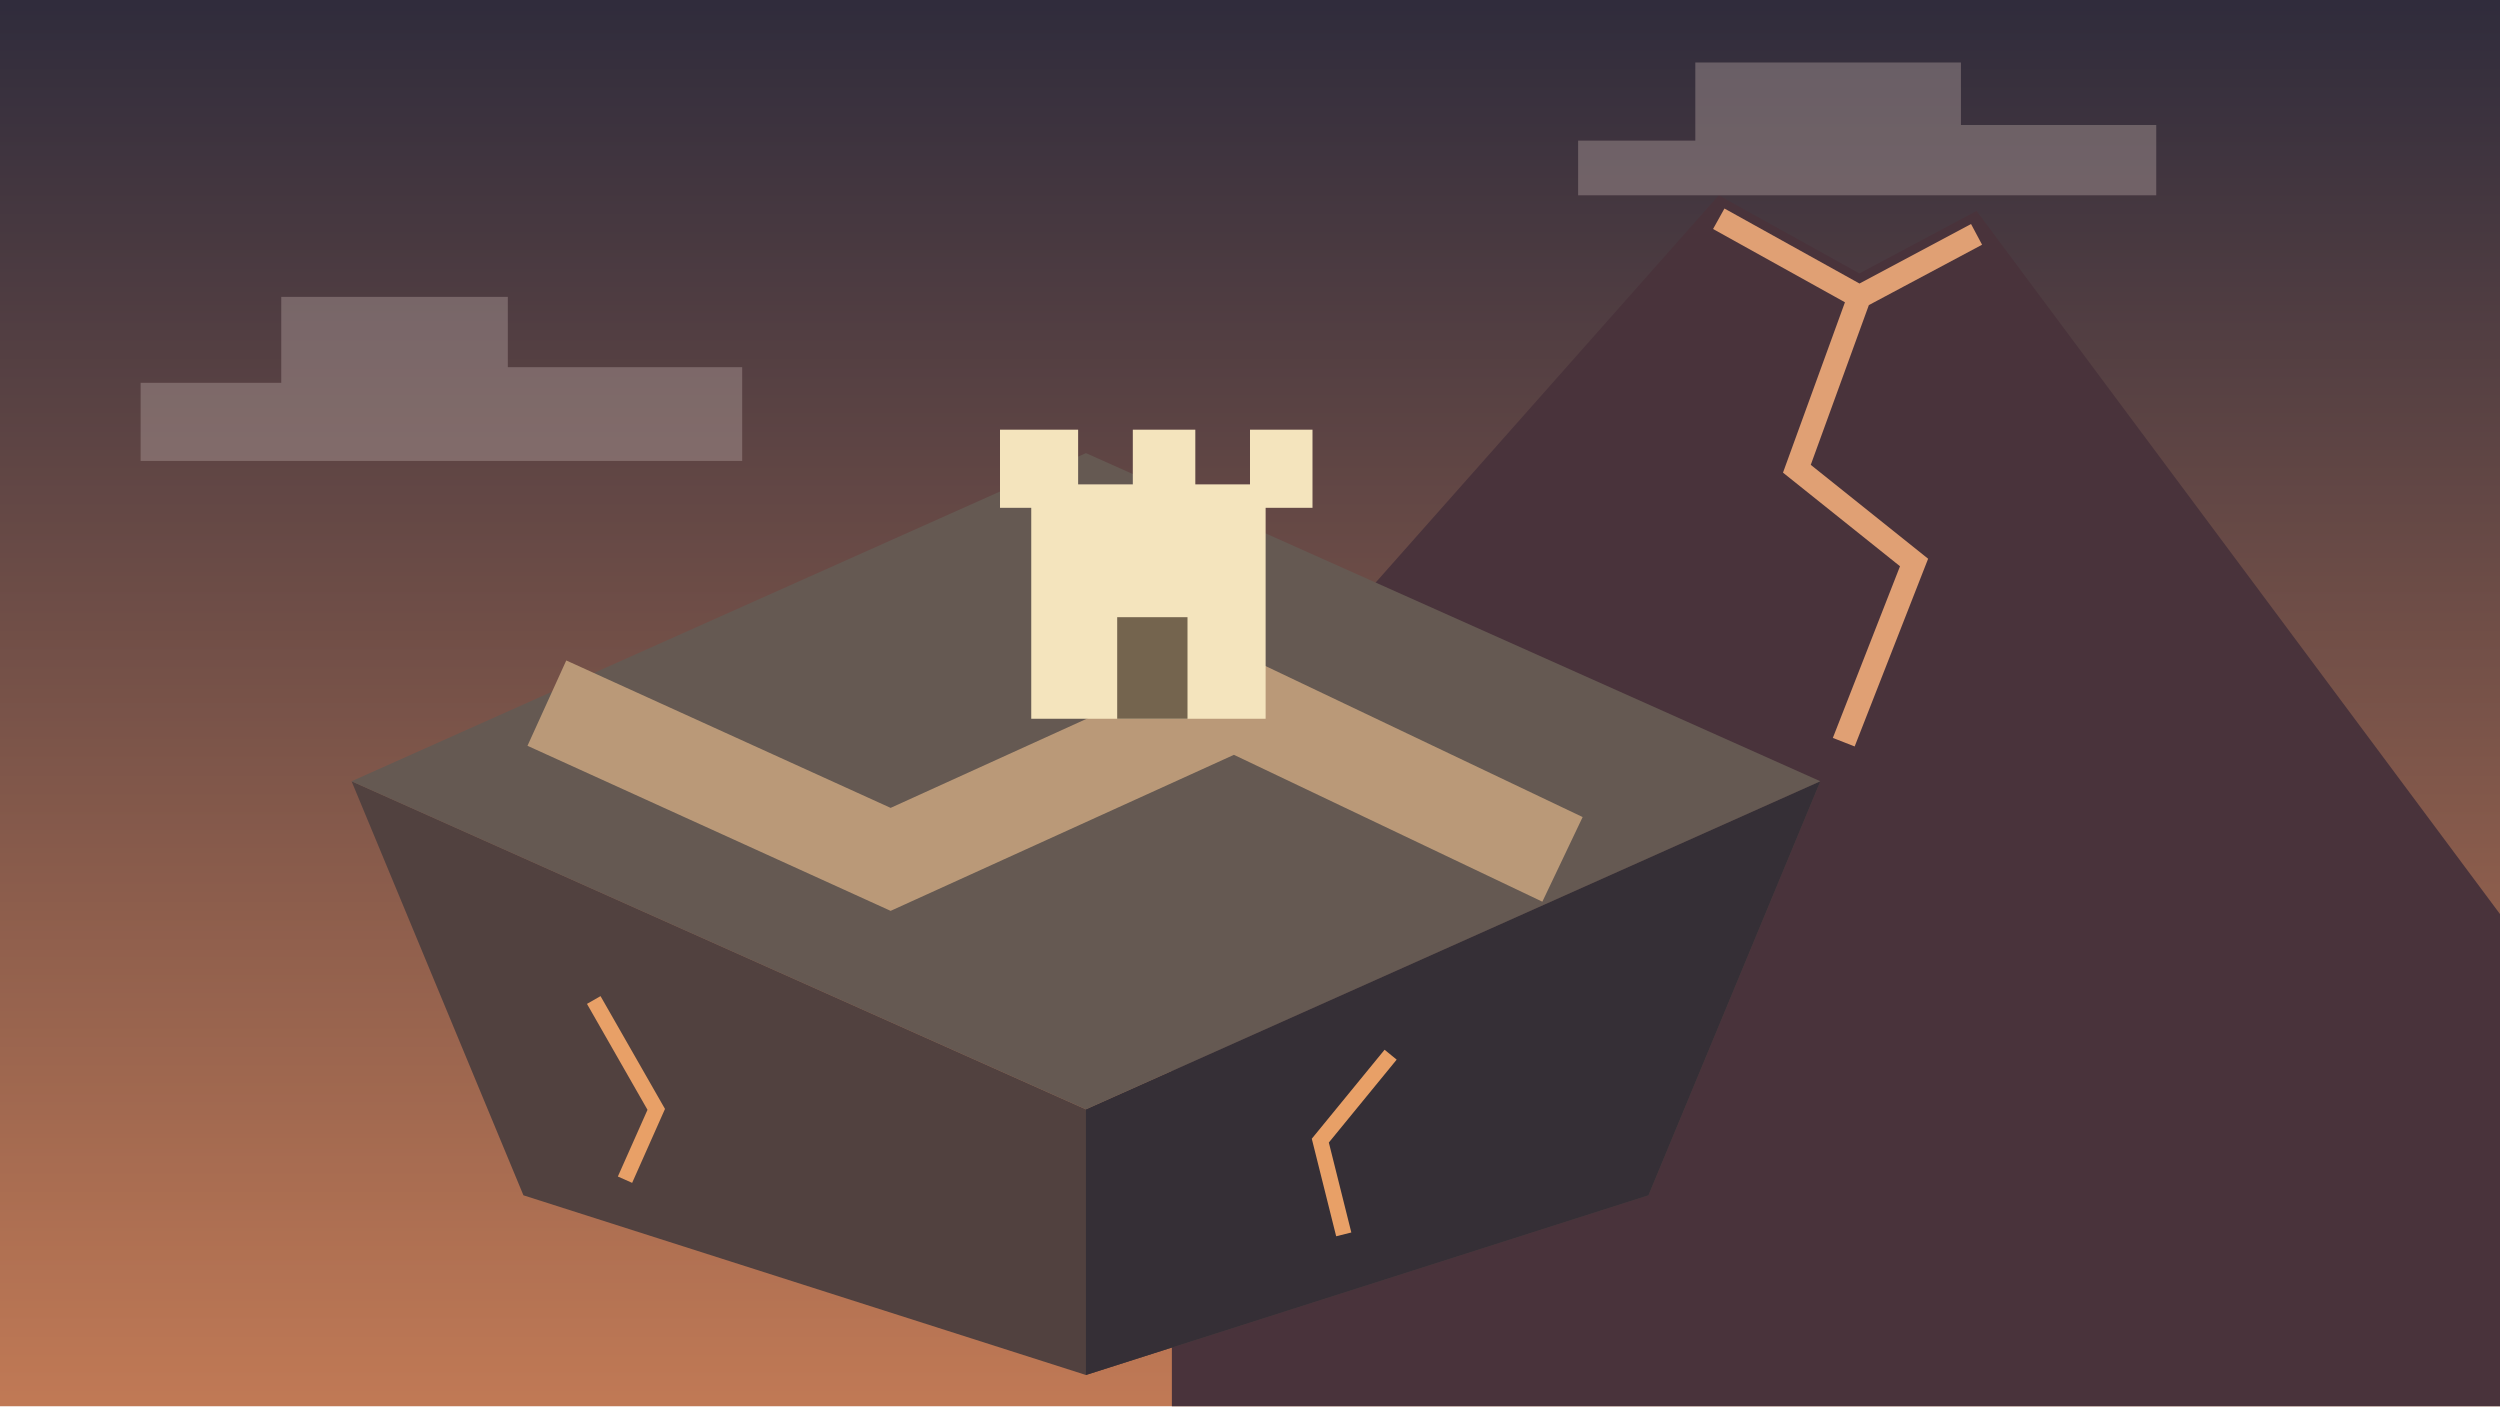
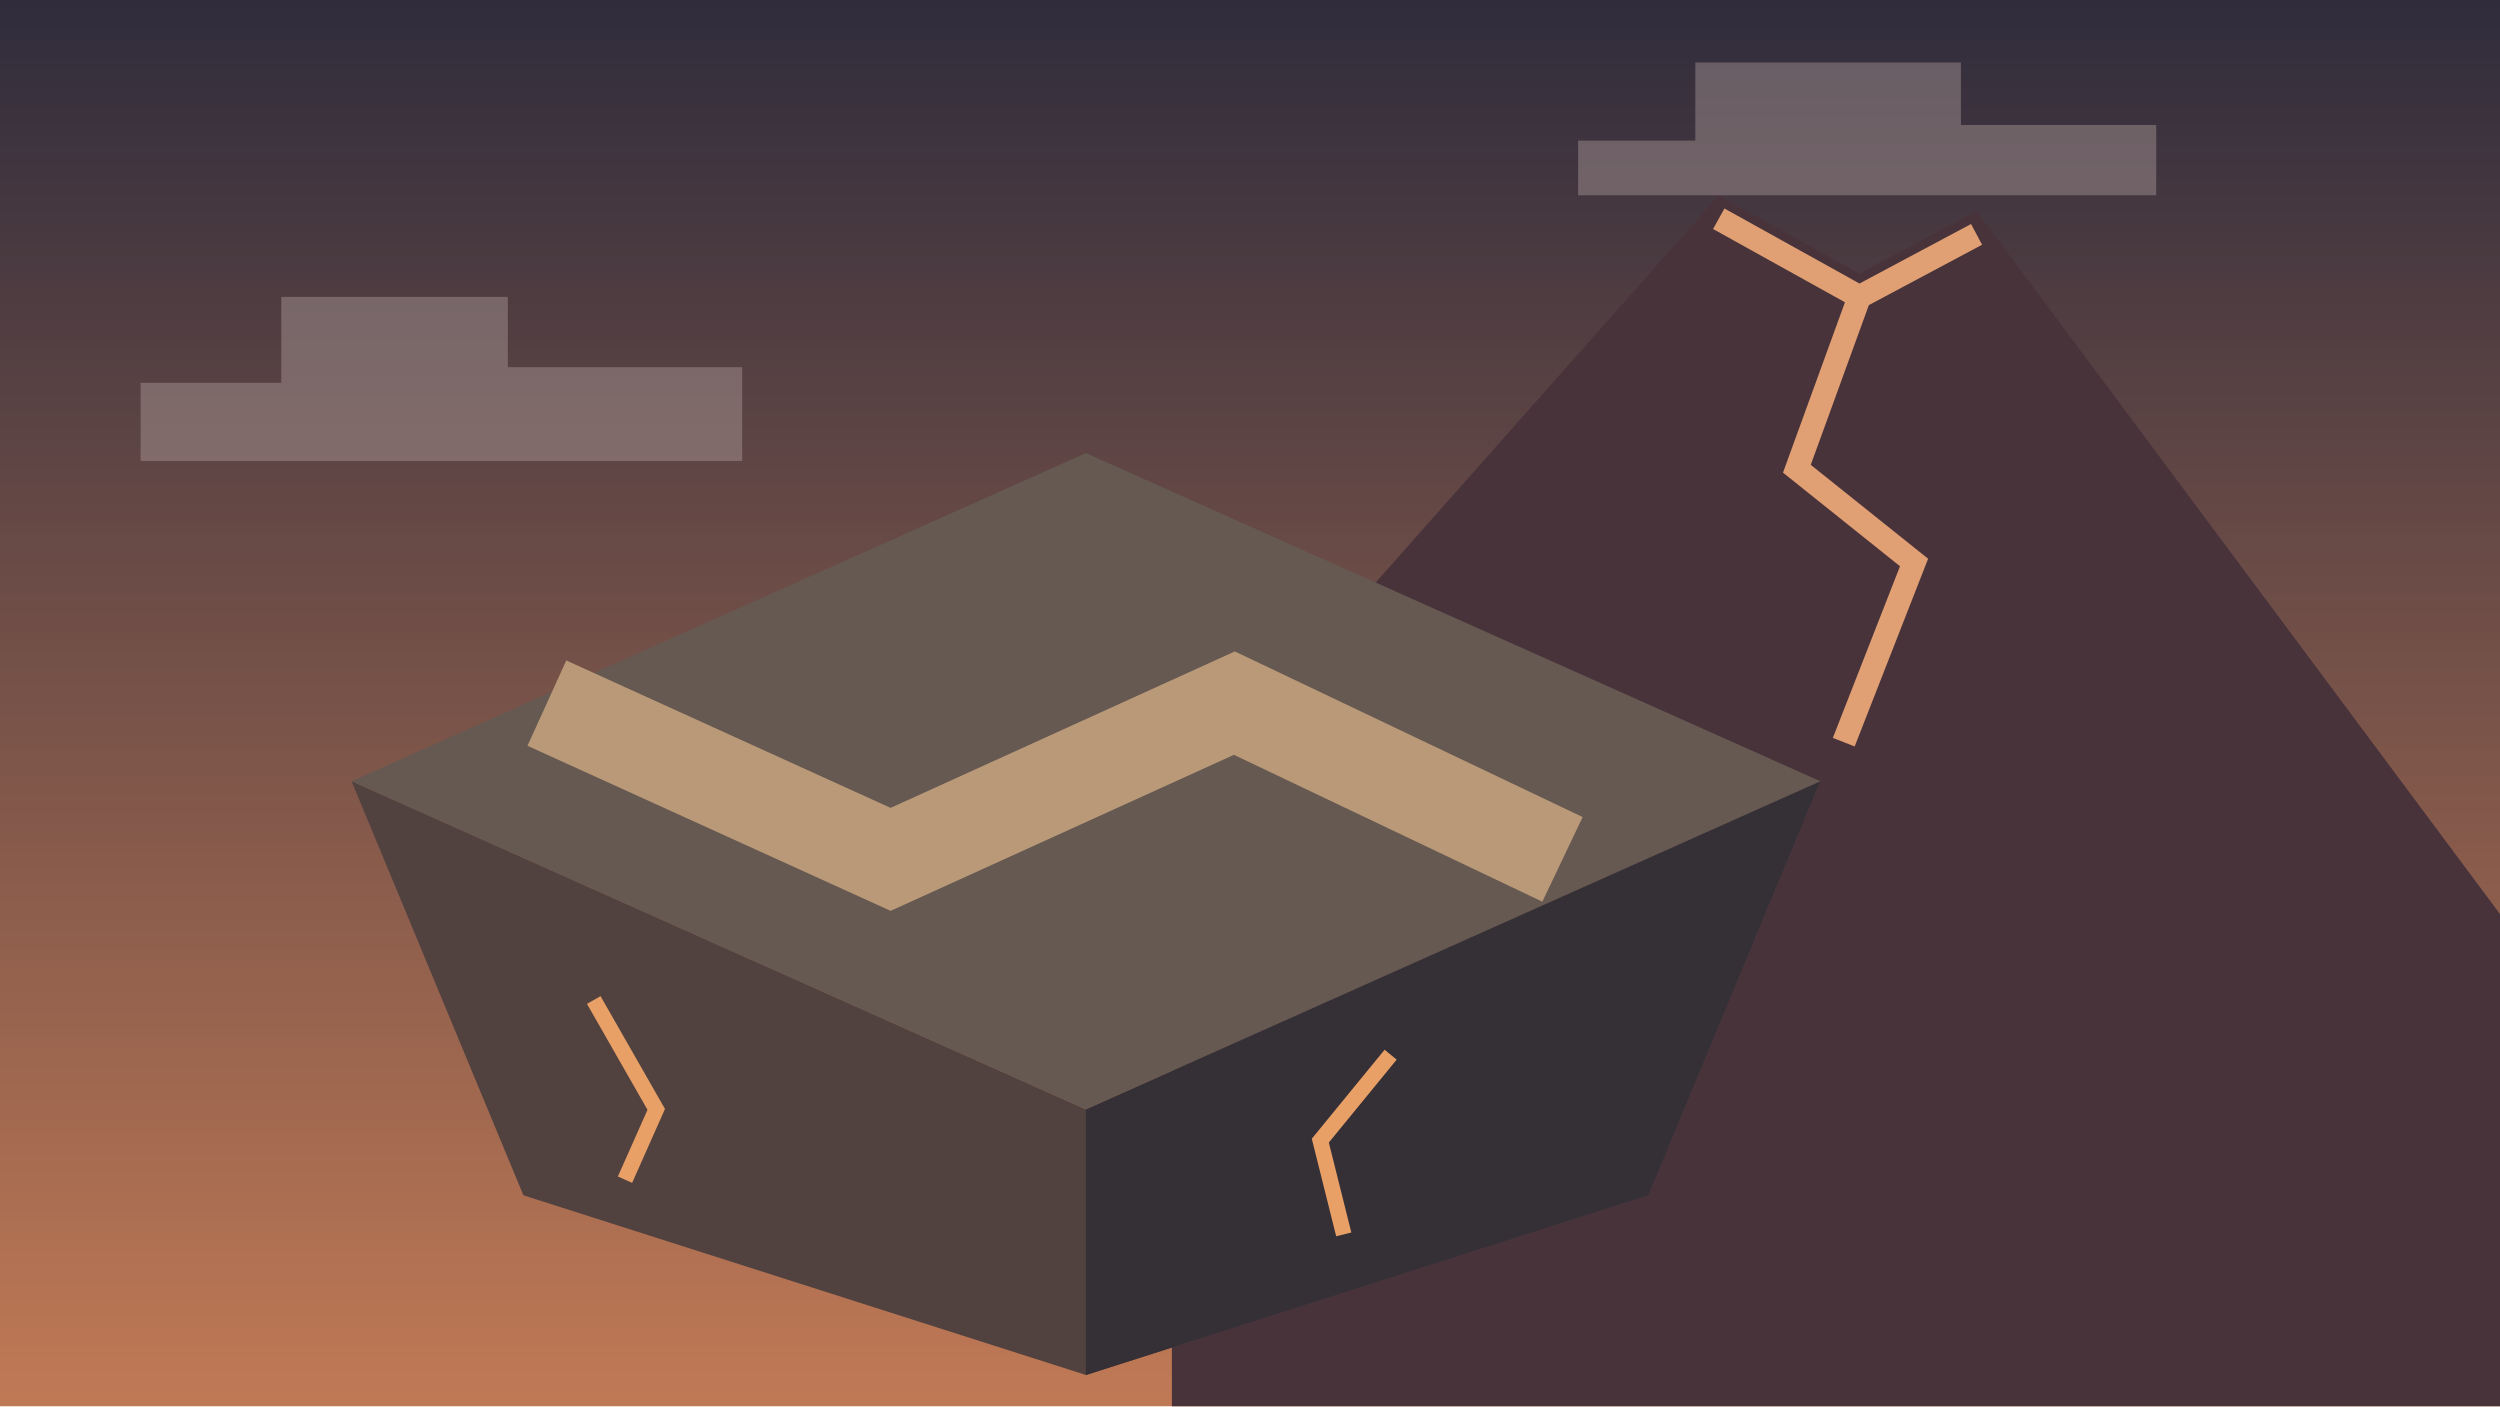
<svg xmlns="http://www.w3.org/2000/svg" width="320" height="180" viewBox="0 0 320 180">
  <defs>
    <linearGradient id="sky" x2="0" y2="1">
      <stop stop-color="#302c3c" />
      <stop offset="1" stop-color="#c07955" />
    </linearGradient>
  </defs>
  <path fill="url(#sky)" d="M0 0h320v180H0z" />
  <path fill="#49333b" d="m150 104 70-79 18 10 15-8 67 90v63H150z" />
  <path fill="none" stroke="#e0a074" stroke-width="3" d="m220 28 18 10 15-8M238 38l-8 22 15 12-9 23" />
  <g fill="#b7a4a2" opacity=".4">
    <path d="M202 18h15V8h34v8h25v9h-74zM18 49h18V38h29v9h30v12H18z" />
  </g>
  <path fill="#51413f" d="m45 100 94 42 94-42-22 53-72 23-72-23z" />
  <path fill="#352f36" d="m139 142 94-42-22 53-72 23z" />
  <path fill="#655952" d="m45 100 94-42 94 42-94 42z" />
  <path fill="none" stroke="#ba9978" stroke-width="12" d="m70 90 44 20 44-20 42 20" />
-   <path fill="#f4e4bd" d="M132 62h30v30h-30zM128 55h10v10h-10zM145 55h8v10h-8zM160 55h8v10h-8z" />
-   <path fill="#74644e" d="M143 79h9v13h-9z" />
  <path fill="none" stroke="#e8a067" stroke-width="2" d="m76 128 8 14-4 9m98-16-9 11 3 12" />
</svg>
